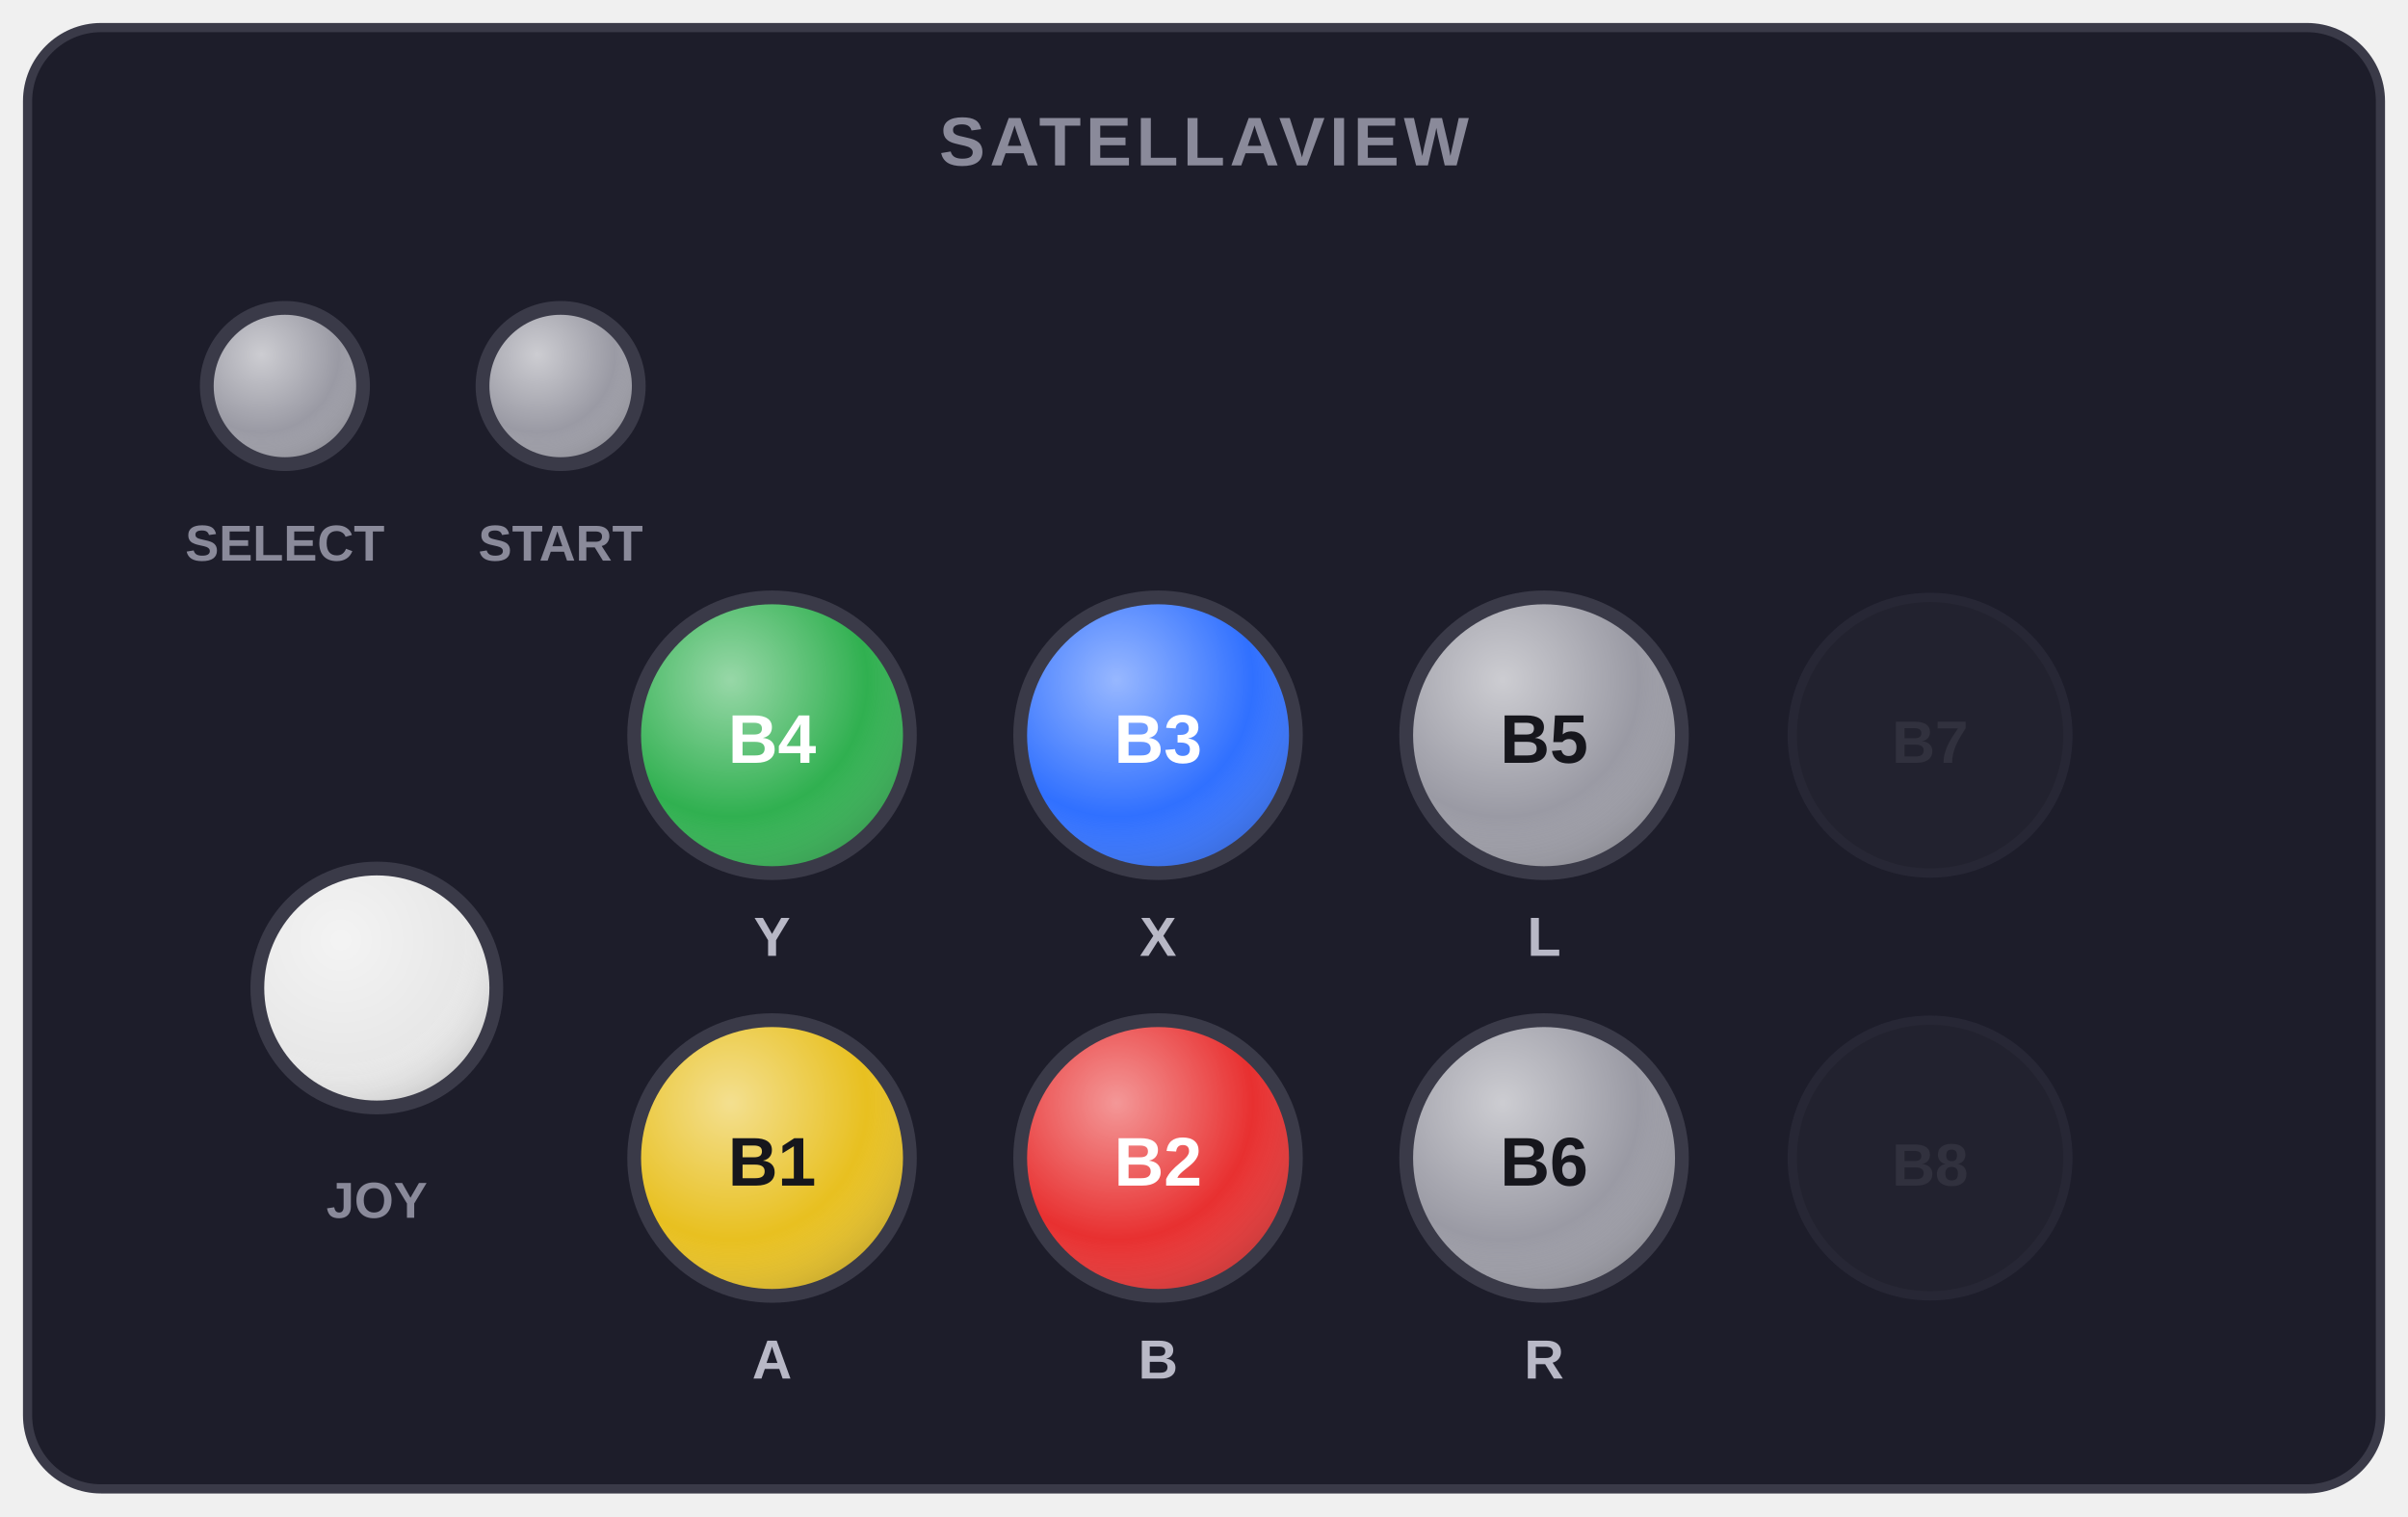
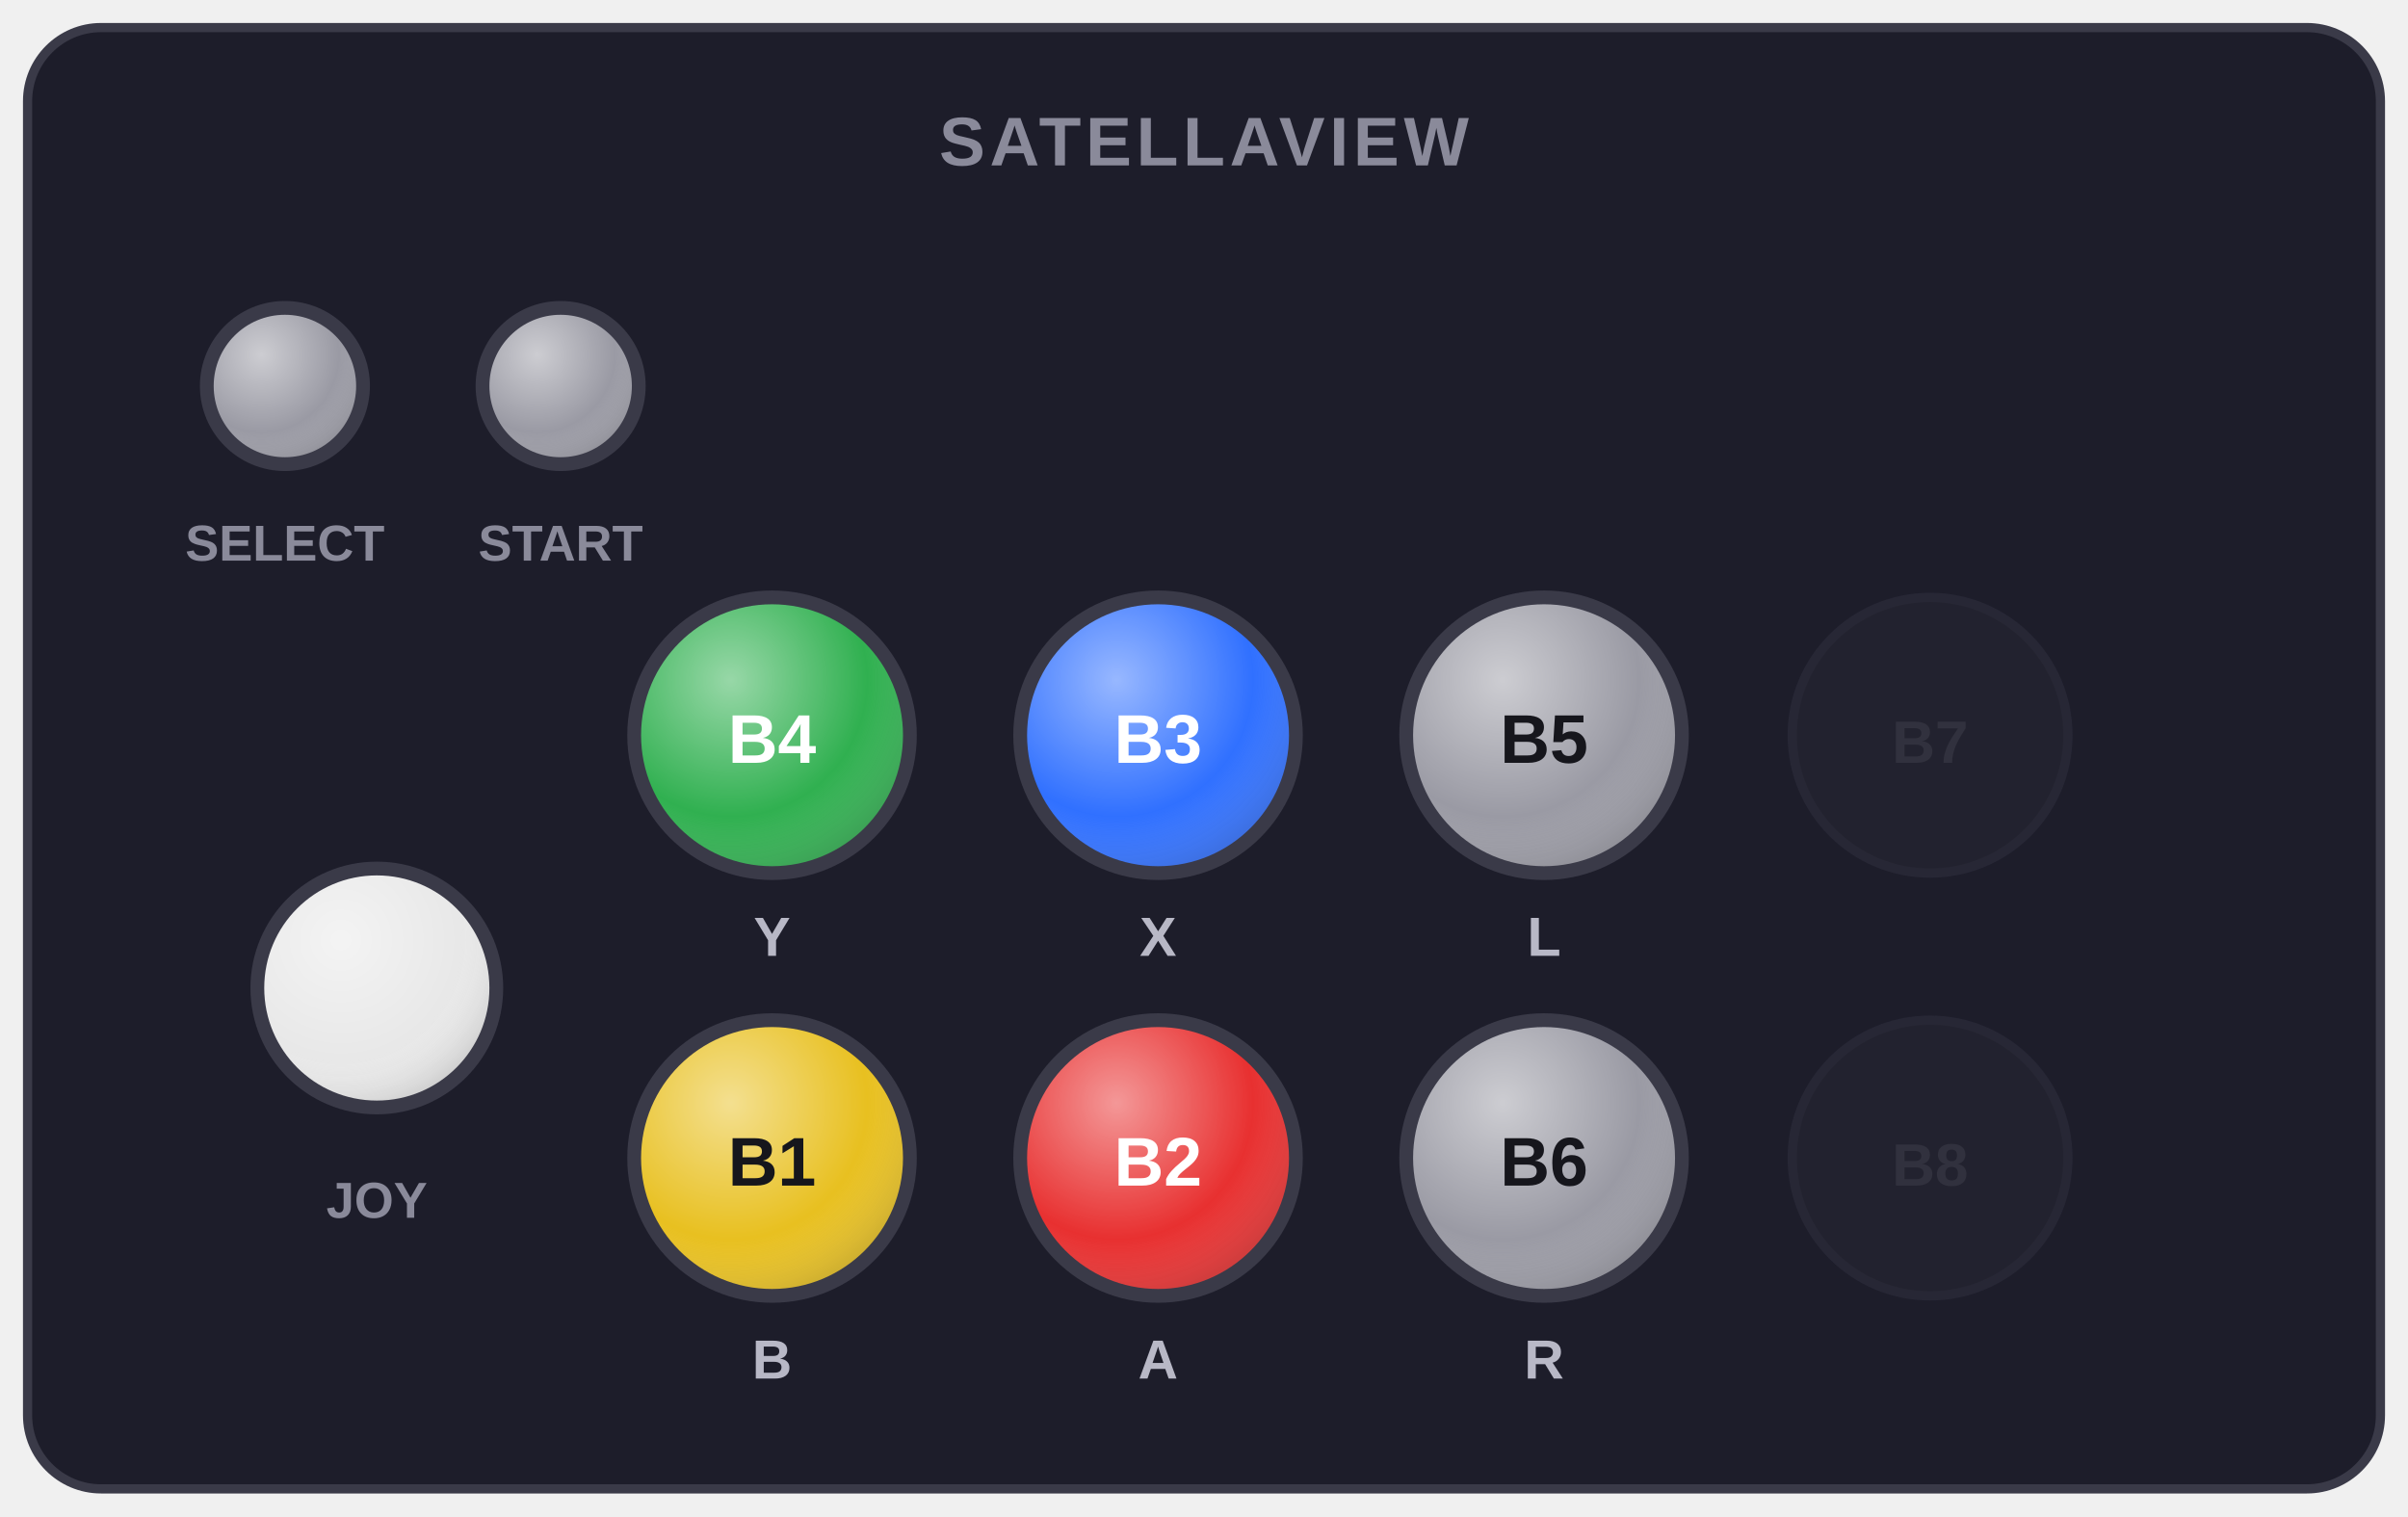
<svg xmlns="http://www.w3.org/2000/svg" viewBox="0 0 524 330" font-family="Segoe UI, Arial, sans-serif">
  <defs>
    <radialGradient id="dome" cx="0.35" cy="0.3" r="0.9">
      <stop offset="0" stop-color="#ffffff" stop-opacity="0.5" />
      <stop offset="0.55" stop-color="#ffffff" stop-opacity="0" />
      <stop offset="1" stop-color="#000000" stop-opacity="0.35" />
    </radialGradient>
  </defs>
  <rect x="6" y="6" width="512" height="318" rx="16" fill="#1d1d2a" stroke="#3a3a48" stroke-width="2" />
  <text x="262" y="36" text-anchor="middle" fill="#8a8a9a" font-size="15" font-weight="bold" letter-spacing="1">SATELLAVIEW</text>
  <circle cx="62" cy="84" r="17" fill="#9a9aa4" />
  <circle cx="62" cy="84" r="17" fill="url(#dome)" />
  <circle cx="62" cy="84" r="17" fill="none" stroke="#3a3a48" stroke-width="3" />
  <text x="62" y="122" text-anchor="middle" fill="#8a8a9a" font-size="11" font-weight="bold">SELECT</text>
  <circle cx="122" cy="84" r="17" fill="#9a9aa4" />
  <circle cx="122" cy="84" r="17" fill="url(#dome)" />
  <circle cx="122" cy="84" r="17" fill="none" stroke="#3a3a48" stroke-width="3" />
  <text x="122" y="122" text-anchor="middle" fill="#8a8a9a" font-size="11" font-weight="bold">START</text>
  <circle cx="82" cy="215" r="26" fill="#e8e8e8" />
  <circle cx="82" cy="215" r="26" fill="url(#dome)" />
  <circle cx="82" cy="215" r="26" fill="none" stroke="#3a3a48" stroke-width="3" />
  <text x="82" y="265" text-anchor="middle" fill="#8a8a9a" font-size="11" font-weight="bold">JOY</text>
  <circle cx="168" cy="160" r="30" fill="#30b050" />
  <circle cx="168" cy="160" r="30" fill="url(#dome)" />
  <circle cx="168" cy="160" r="30" fill="none" stroke="#3a3a48" stroke-width="3" />
  <text x="168" y="166" text-anchor="middle" fill="#ffffff" font-size="15" font-weight="bold">B4</text>
  <text x="168" y="208" text-anchor="middle" fill="#b8b8c6" font-size="12" font-weight="bold">Y</text>
  <circle cx="252" cy="160" r="30" fill="#3070ff" />
  <circle cx="252" cy="160" r="30" fill="url(#dome)" />
  <circle cx="252" cy="160" r="30" fill="none" stroke="#3a3a48" stroke-width="3" />
  <text x="252" y="166" text-anchor="middle" fill="#ffffff" font-size="15" font-weight="bold">B3</text>
  <text x="252" y="208" text-anchor="middle" fill="#b8b8c6" font-size="12" font-weight="bold">X</text>
  <circle cx="336" cy="160" r="30" fill="#9a9aa4" />
  <circle cx="336" cy="160" r="30" fill="url(#dome)" />
  <circle cx="336" cy="160" r="30" fill="none" stroke="#3a3a48" stroke-width="3" />
  <text x="336" y="166" text-anchor="middle" fill="#16161c" font-size="15" font-weight="bold">B5</text>
  <text x="336" y="208" text-anchor="middle" fill="#b8b8c6" font-size="12" font-weight="bold">L</text>
  <g opacity="0.18">
    <circle cx="420" cy="160" r="30" fill="#3a3a48" />
    <circle cx="420" cy="160" r="30" fill="none" stroke="#55556a" stroke-width="2" />
    <text x="420" y="166" text-anchor="middle" fill="#8a8a9a" font-size="13" font-weight="bold">B7</text>
  </g>
  <circle cx="168" cy="252" r="30" fill="#e8c020" />
  <circle cx="168" cy="252" r="30" fill="url(#dome)" />
  <circle cx="168" cy="252" r="30" fill="none" stroke="#3a3a48" stroke-width="3" />
  <text x="168" y="258" text-anchor="middle" fill="#16161c" font-size="15" font-weight="bold">B1</text>
-   <text x="168" y="300" text-anchor="middle" fill="#b8b8c6" font-size="12" font-weight="bold">A</text>
+   <text x="168" y="300" text-anchor="middle" fill="#b8b8c6" font-size="12" font-weight="bold">B</text>
  <circle cx="252" cy="252" r="30" fill="#e83030" />
  <circle cx="252" cy="252" r="30" fill="url(#dome)" />
  <circle cx="252" cy="252" r="30" fill="none" stroke="#3a3a48" stroke-width="3" />
  <text x="252" y="258" text-anchor="middle" fill="#ffffff" font-size="15" font-weight="bold">B2</text>
-   <text x="252" y="300" text-anchor="middle" fill="#b8b8c6" font-size="12" font-weight="bold">B</text>
+   <text x="252" y="300" text-anchor="middle" fill="#b8b8c6" font-size="12" font-weight="bold">A</text>
  <circle cx="336" cy="252" r="30" fill="#9a9aa4" />
  <circle cx="336" cy="252" r="30" fill="url(#dome)" />
  <circle cx="336" cy="252" r="30" fill="none" stroke="#3a3a48" stroke-width="3" />
  <text x="336" y="258" text-anchor="middle" fill="#16161c" font-size="15" font-weight="bold">B6</text>
  <text x="336" y="300" text-anchor="middle" fill="#b8b8c6" font-size="12" font-weight="bold">R</text>
  <g opacity="0.18">
    <circle cx="420" cy="252" r="30" fill="#3a3a48" />
    <circle cx="420" cy="252" r="30" fill="none" stroke="#55556a" stroke-width="2" />
    <text x="420" y="258" text-anchor="middle" fill="#8a8a9a" font-size="13" font-weight="bold">B8</text>
  </g>
</svg>
